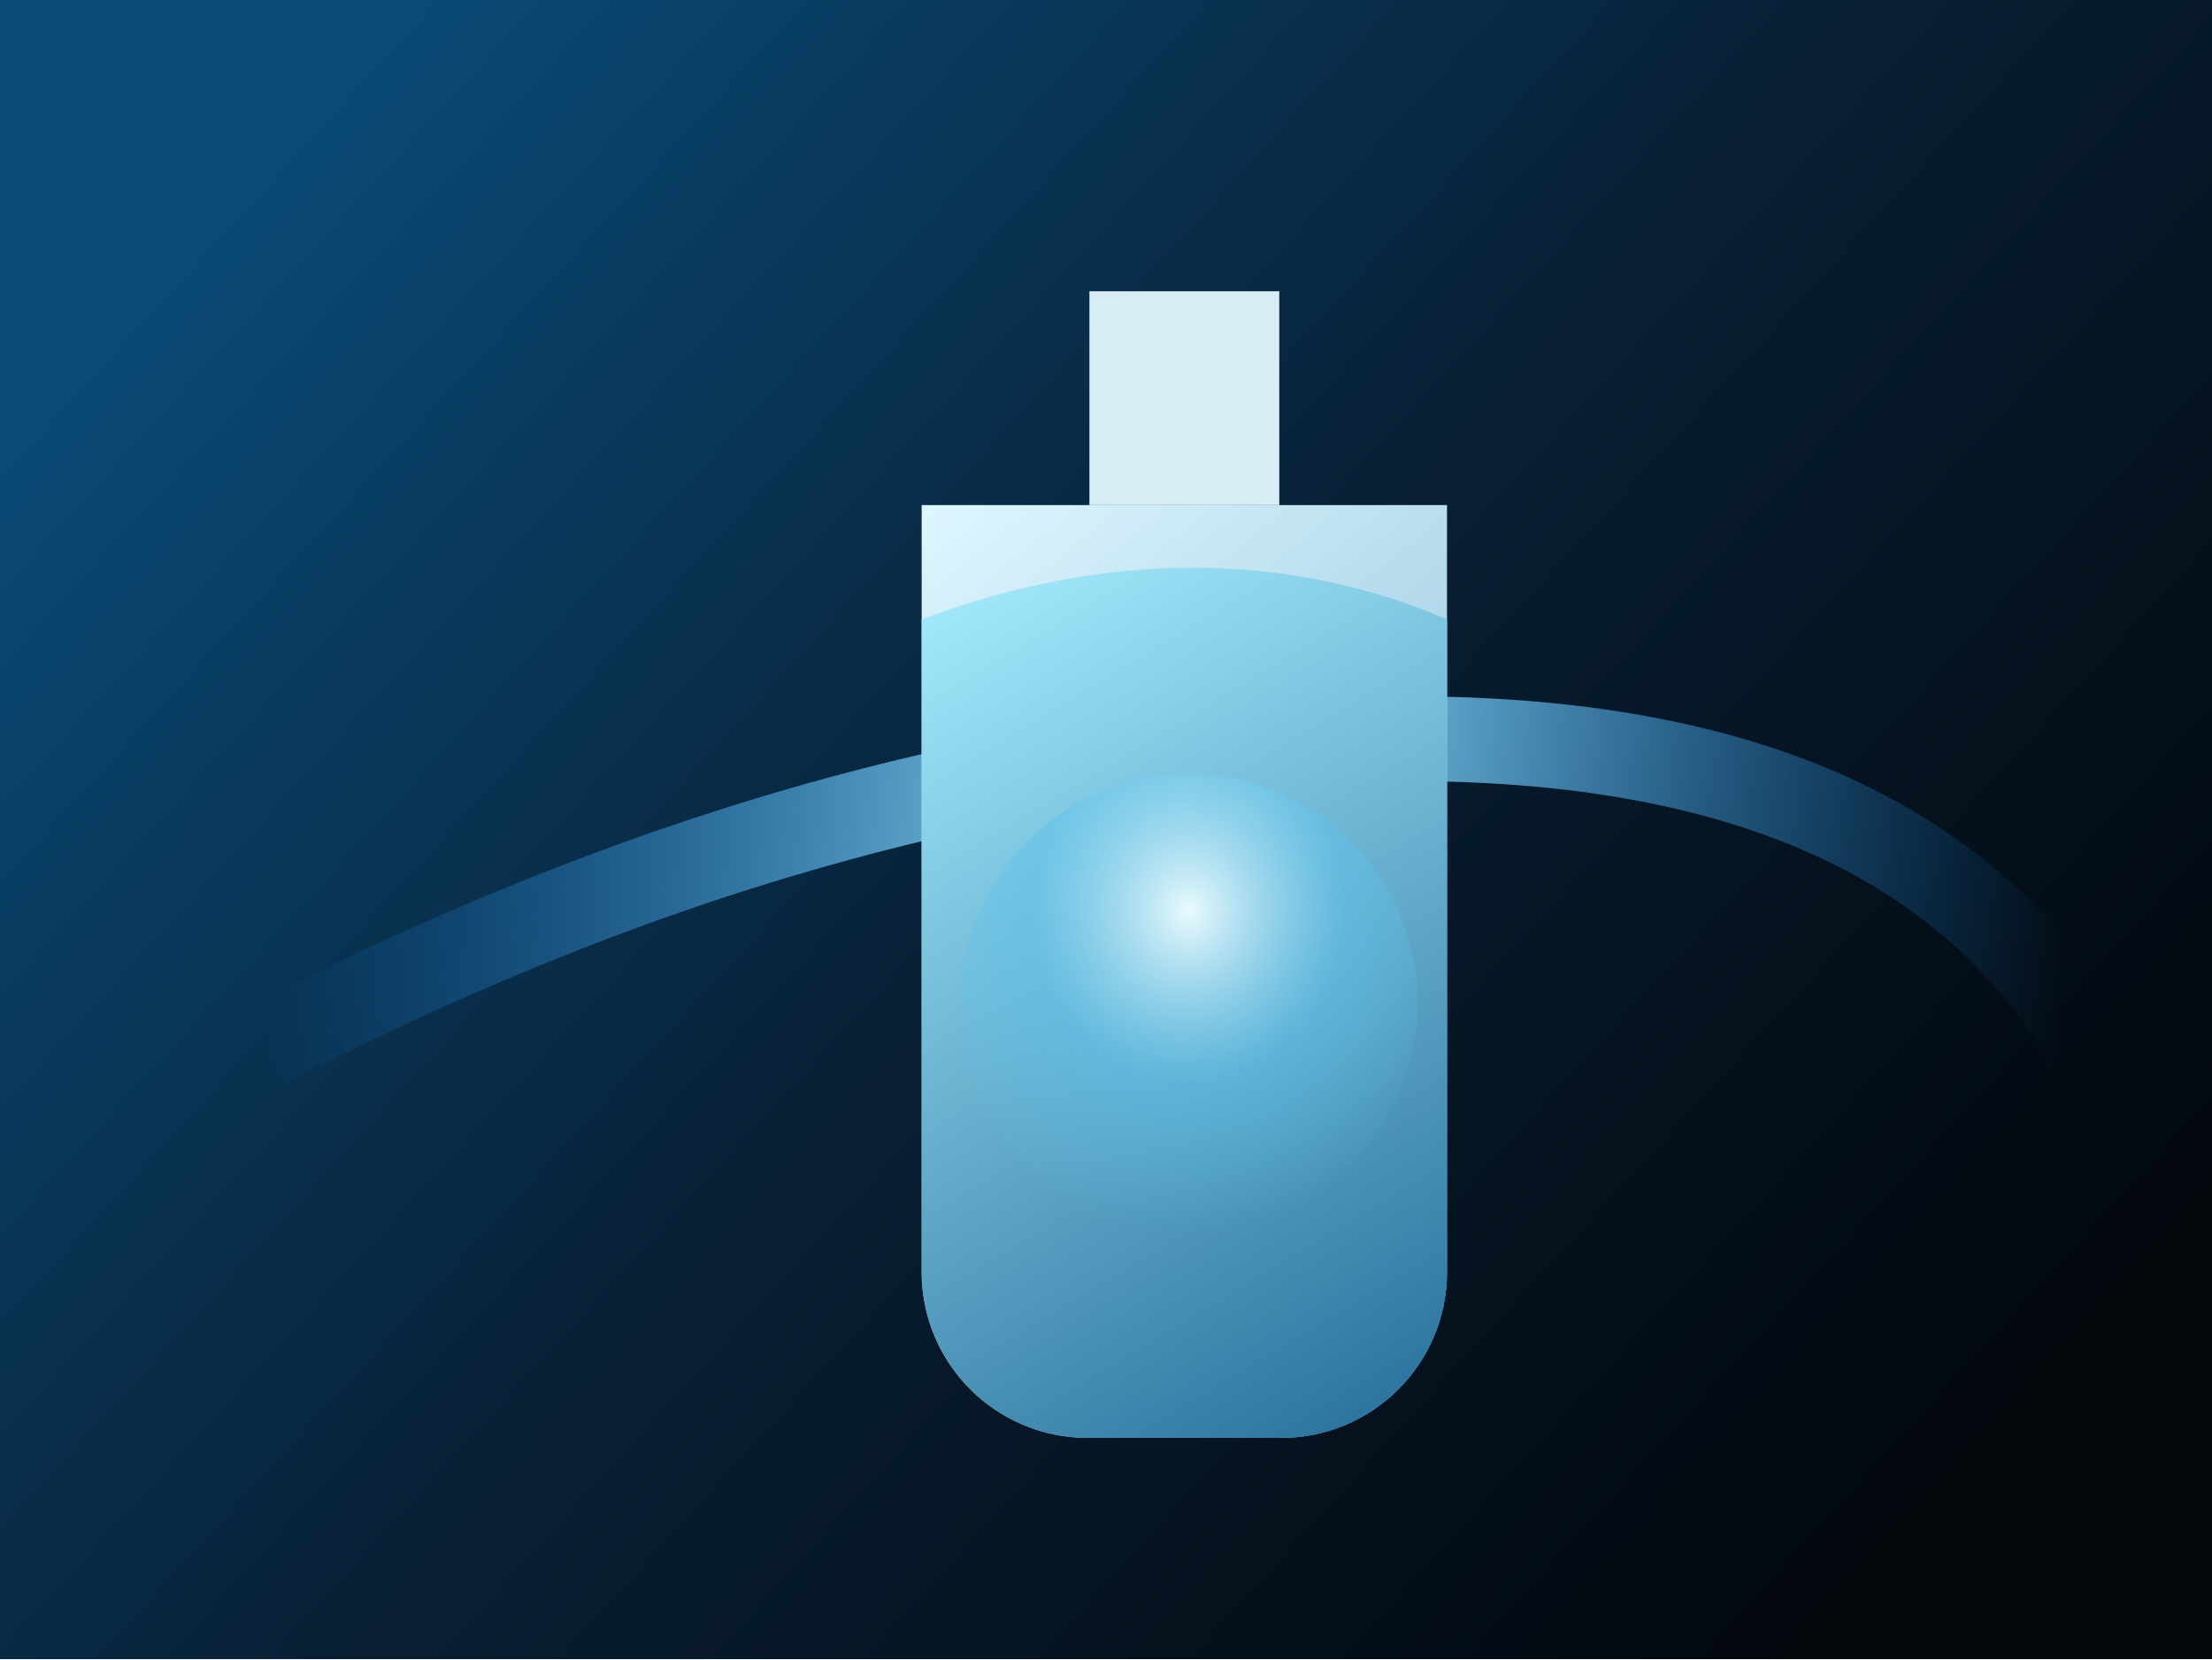
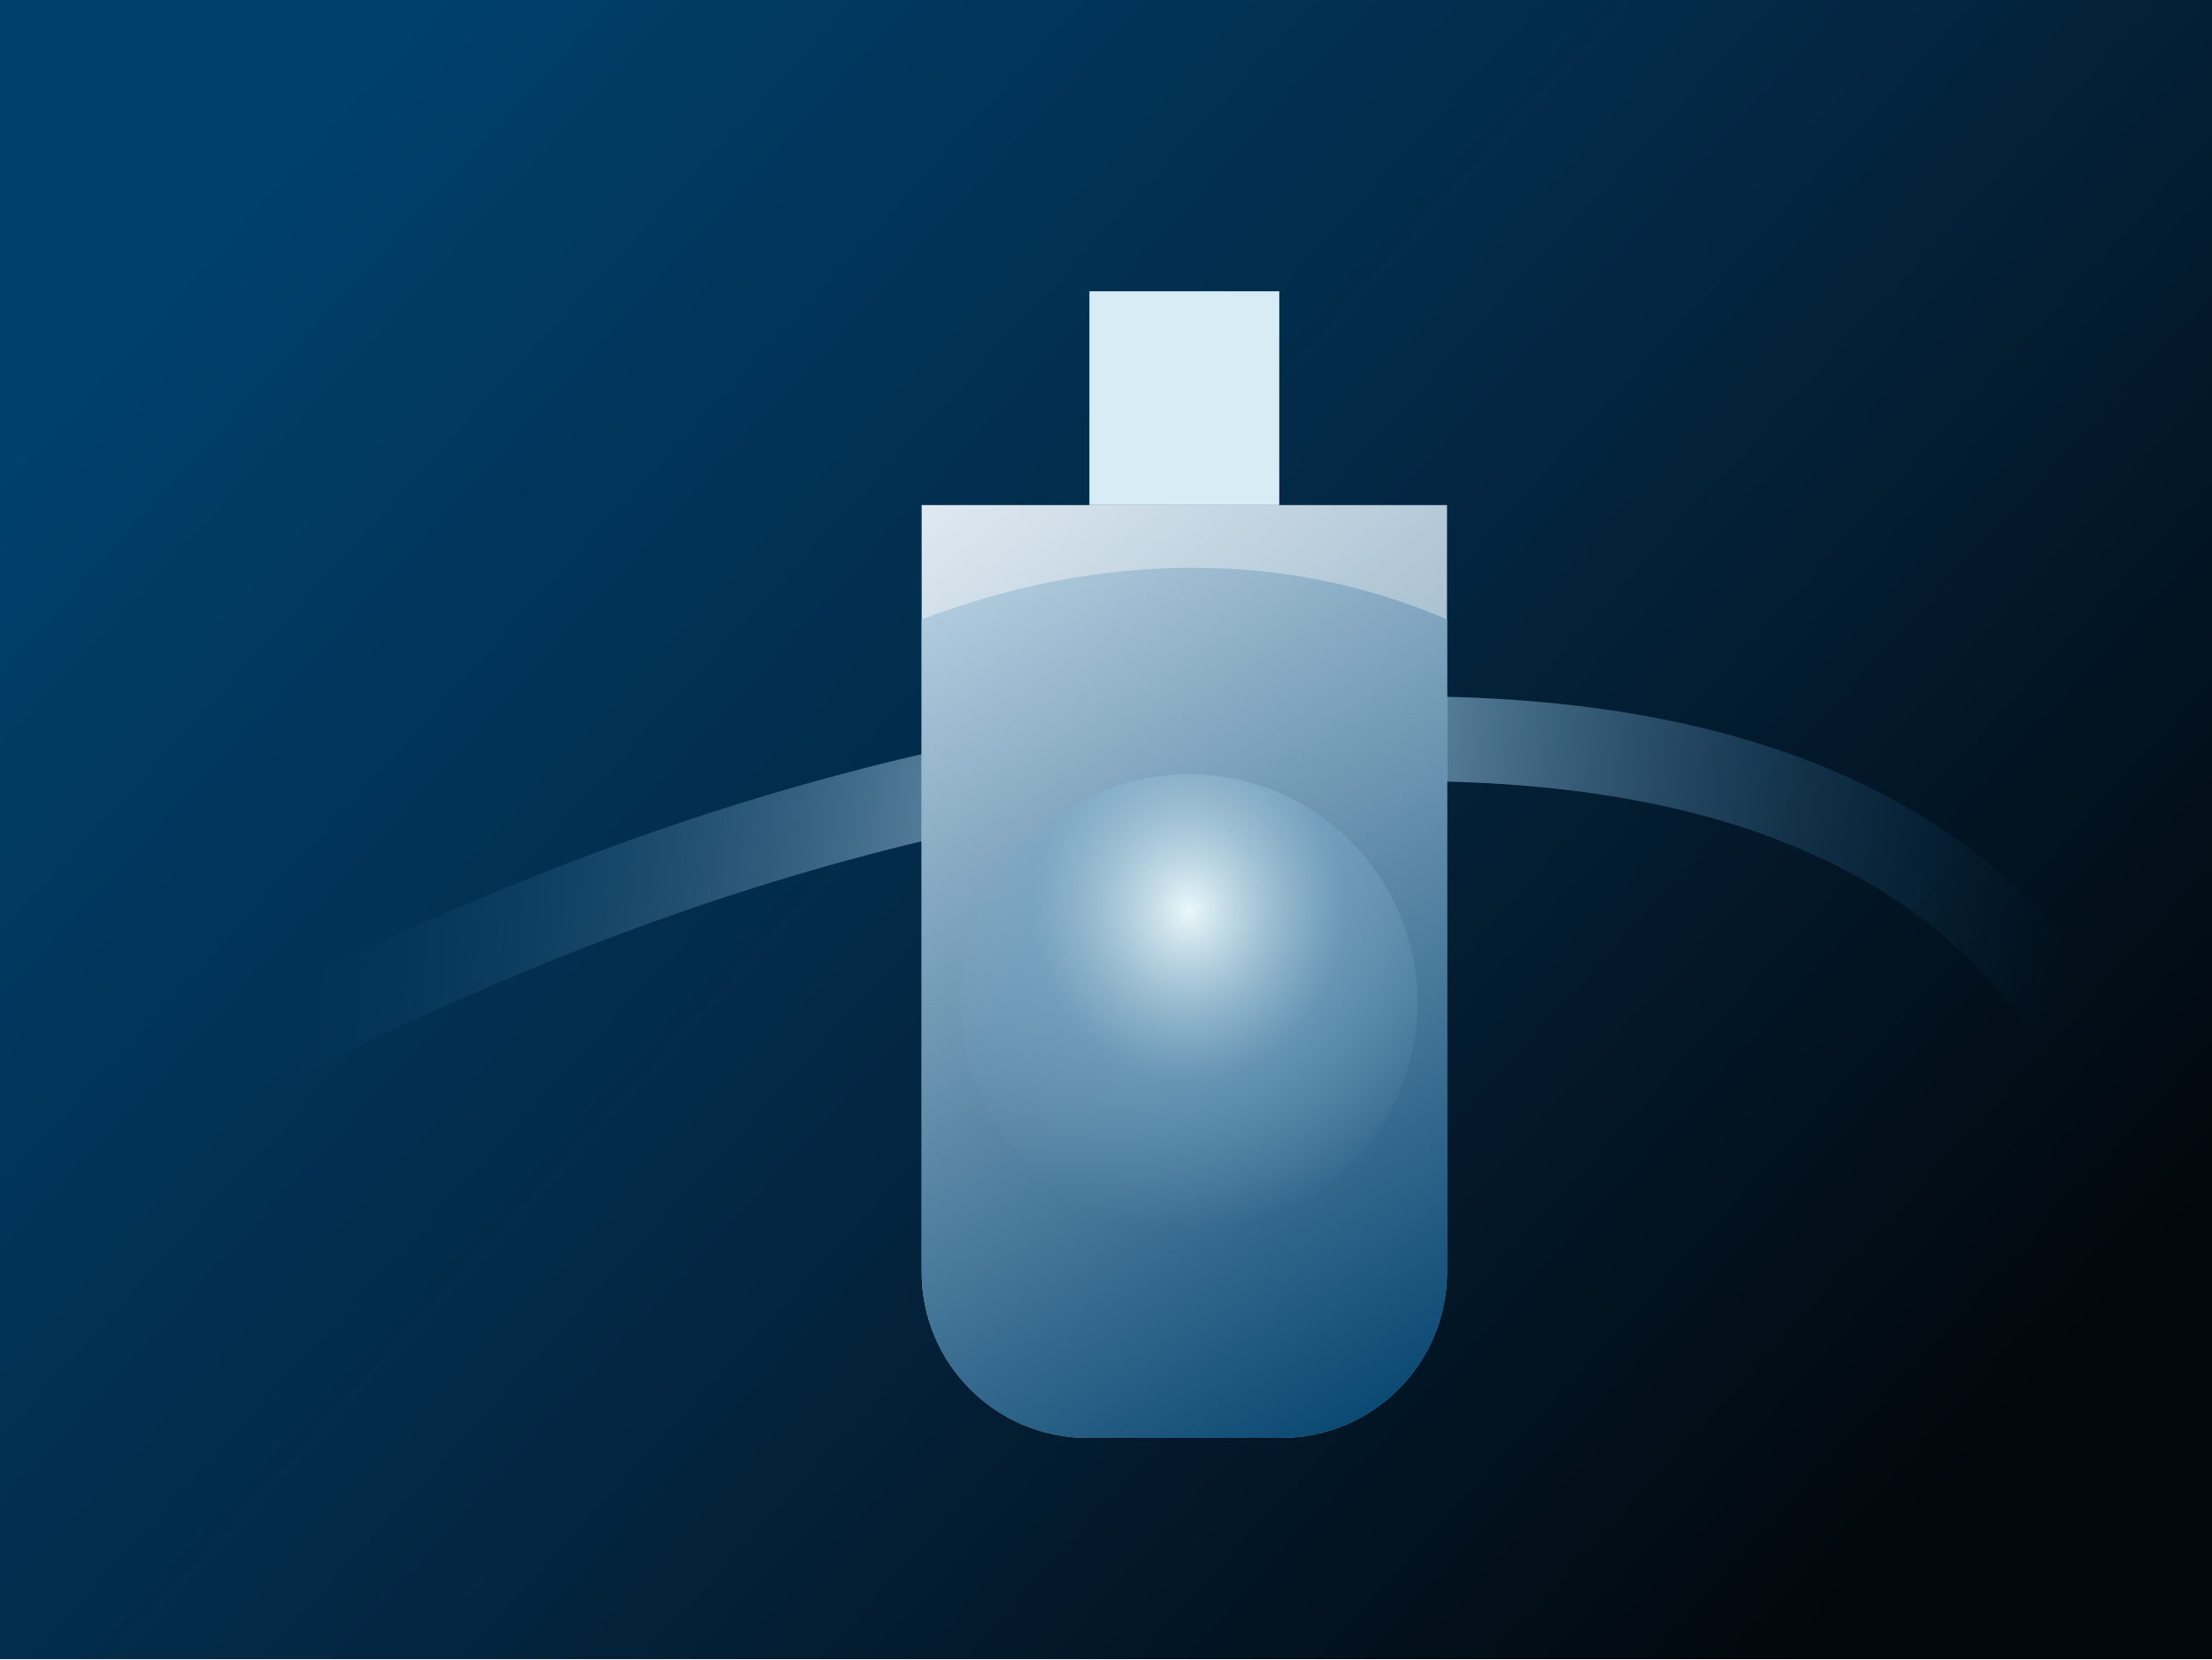
<svg xmlns="http://www.w3.org/2000/svg" width="1200" height="900" viewBox="0 0 1200 900" fill="none">
  <rect width="1200" height="900" fill="#07192A" />
  <rect width="1200" height="900" fill="url(#paint0_linear_3_2)" />
  <path d="M92 595C316 471 533 406 742 401C951 396 1086 461 1148 595" stroke="url(#paint1_linear_3_2)" stroke-width="46" stroke-linecap="round" />
  <path d="M591 158H694V274H591V158Z" fill="#D8ECF6" />
  <path d="M500 274H785V690C785 739.706 744.706 780 695 780H590C540.294 780 500 739.706 500 690V274Z" fill="url(#paint2_linear_3_2)" />
  <path d="M500 336C549.333 317.333 598.333 308 647 308C695.667 308 741.667 317.333 785 336V690C785 739.706 744.706 780 695 780H590C540.294 780 500 739.706 500 690V336Z" fill="url(#paint3_linear_3_2)" />
  <circle cx="645" cy="544" r="124" fill="url(#paint4_radial_3_2)" />
  <defs>
    <linearGradient id="paint0_linear_3_2" x1="168" y1="66" x2="1021" y2="846" gradientUnits="userSpaceOnUse">
-       <stop stop-color="#0A4A76" />
-       <stop offset="0.5" stop-color="#081F34" />
+       <stop stop-color="#00406C" />
+       <stop offset="0.5" stop-color="#032743" />
      <stop offset="1" stop-color="#02070C" />
    </linearGradient>
    <linearGradient id="paint1_linear_3_2" x1="157" y1="452" x2="1118" y2="548" gradientUnits="userSpaceOnUse">
-       <stop stop-color="#0E91FF" stop-opacity="0" />
-       <stop offset="0.5" stop-color="#A7EEFF" />
-       <stop offset="1" stop-color="#0E91FF" stop-opacity="0" />
+       <stop stop-color="#00406C" stop-opacity="0" />
+       <stop offset="0.5" stop-color="#A2C2D8" />
+       <stop offset="1" stop-color="#00406C" stop-opacity="0" />
    </linearGradient>
    <linearGradient id="paint2_linear_3_2" x1="500" y1="274" x2="852.145" y2="707.054" gradientUnits="userSpaceOnUse">
-       <stop stop-color="#DFF7FF" />
-       <stop offset="1" stop-color="#6EA9CC" />
+       <stop stop-color="#DEE9F1" />
+       <stop offset="1" stop-color="#5E88A5" />
    </linearGradient>
    <linearGradient id="paint3_linear_3_2" x1="500" y1="308" x2="785" y2="780" gradientUnits="userSpaceOnUse">
-       <stop stop-color="#A6EDFF" />
-       <stop offset="1" stop-color="#256E9A" />
+       <stop stop-color="#B8D1E2" />
+       <stop offset="1" stop-color="#00406C" />
    </linearGradient>
    <radialGradient id="paint4_radial_3_2" cx="0" cy="0" r="1" gradientUnits="userSpaceOnUse" gradientTransform="translate(645 494) rotate(90) scale(174 158)">
      <stop stop-color="#F2FEFF" stop-opacity="0.94" />
-       <stop offset="0.54" stop-color="#5EC2EA" stop-opacity="0.52" />
-       <stop offset="1" stop-color="#5EC2EA" stop-opacity="0" />
+       <stop offset="0.54" stop-color="#79A8C6" stop-opacity="0.52" />
+       <stop offset="1" stop-color="#79A8C6" stop-opacity="0" />
    </radialGradient>
  </defs>
</svg>
